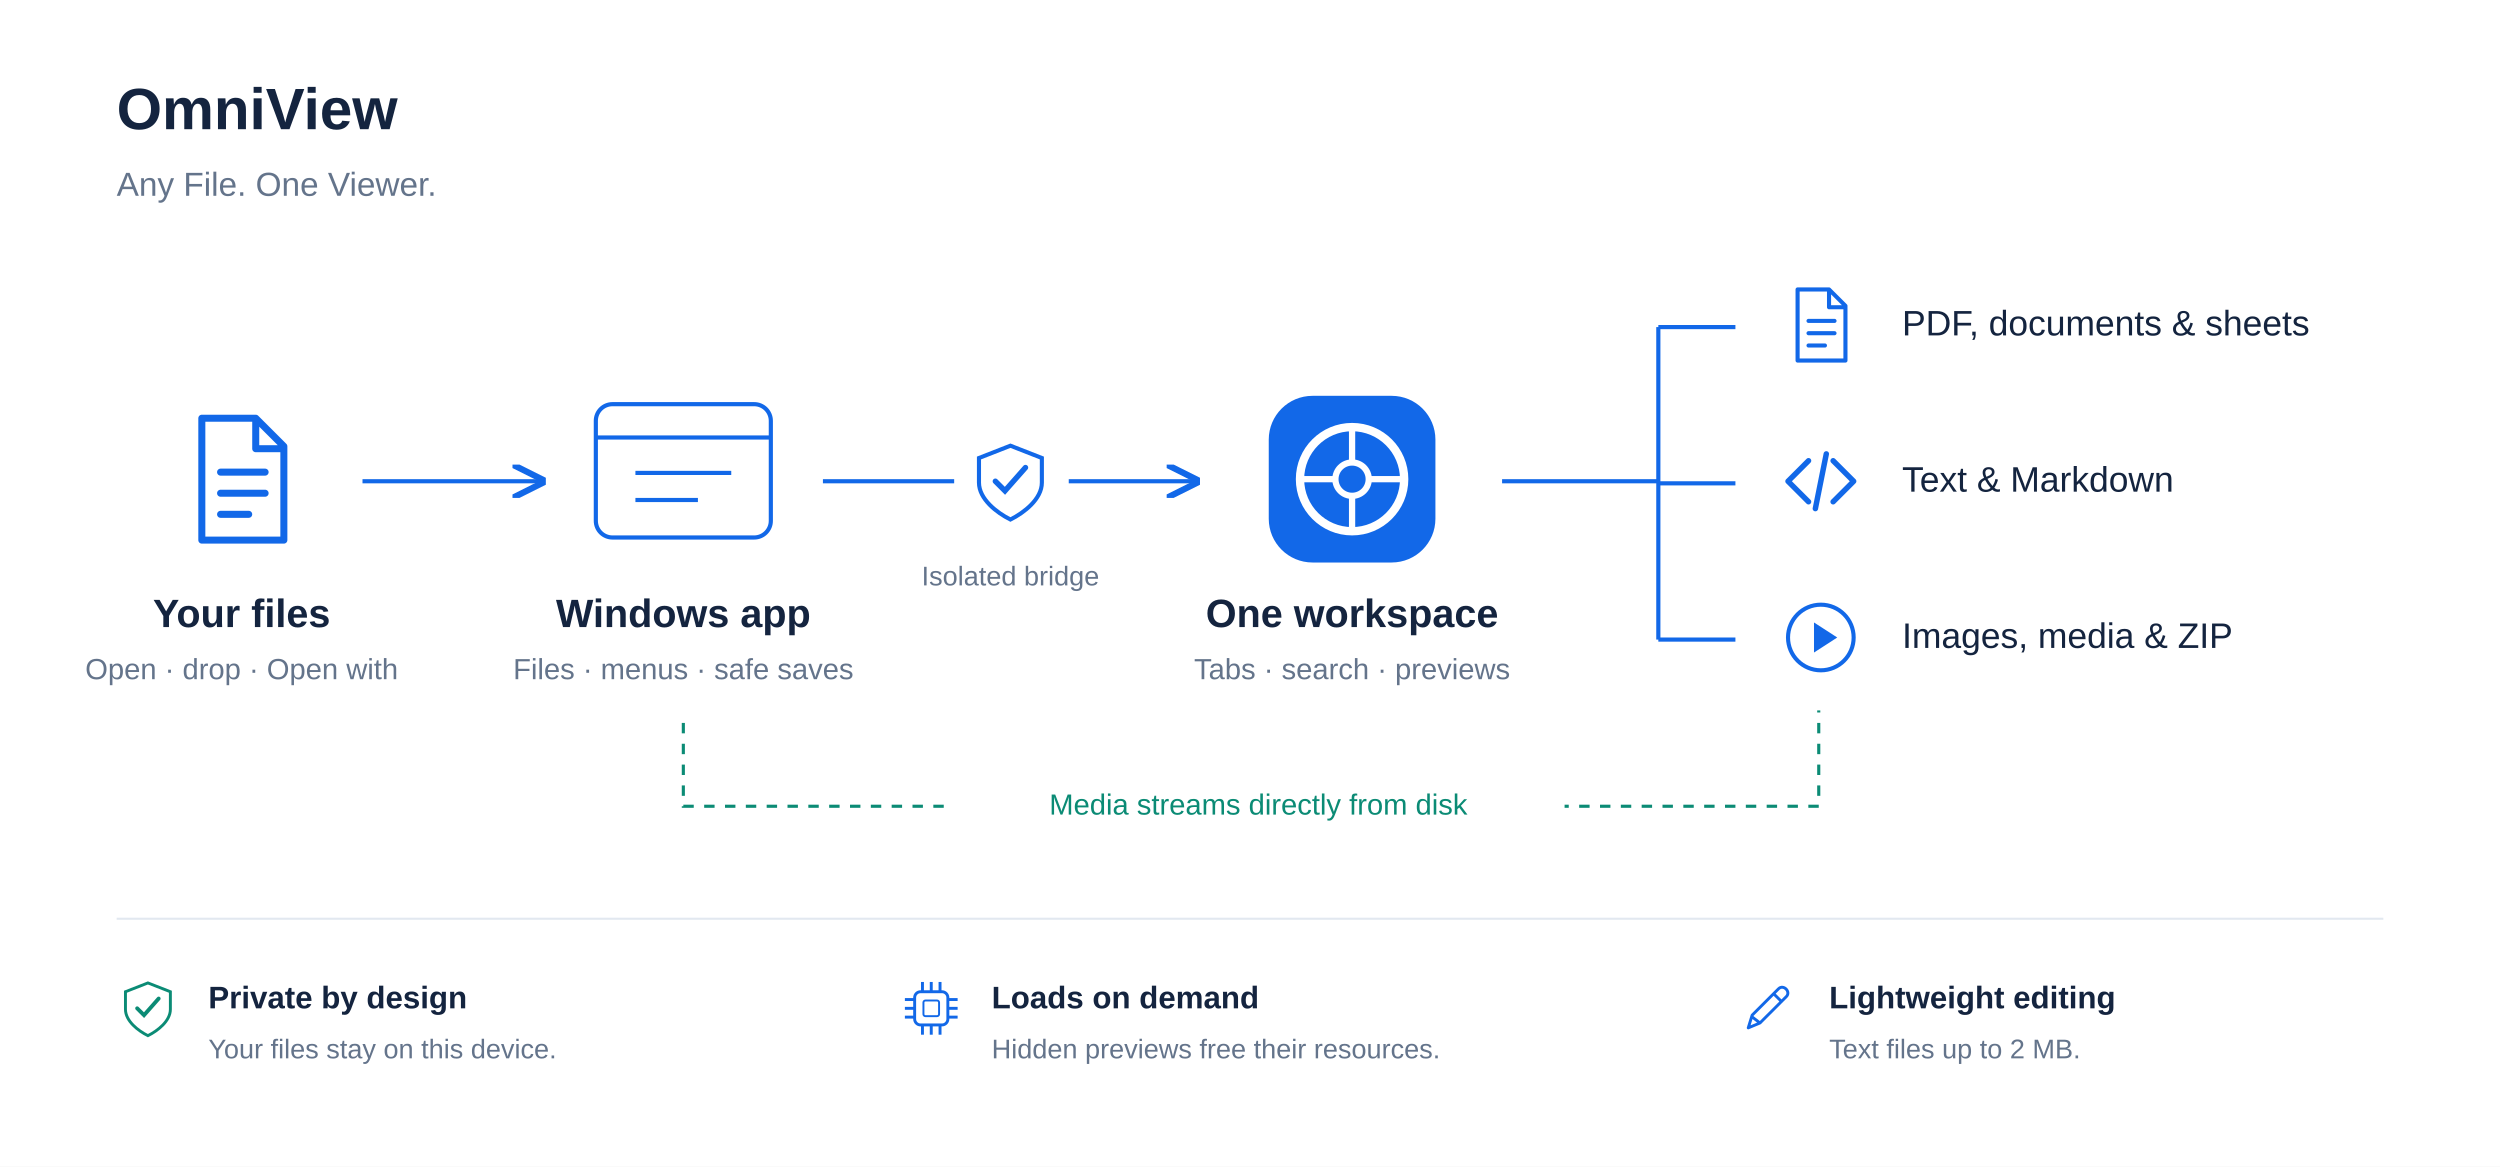
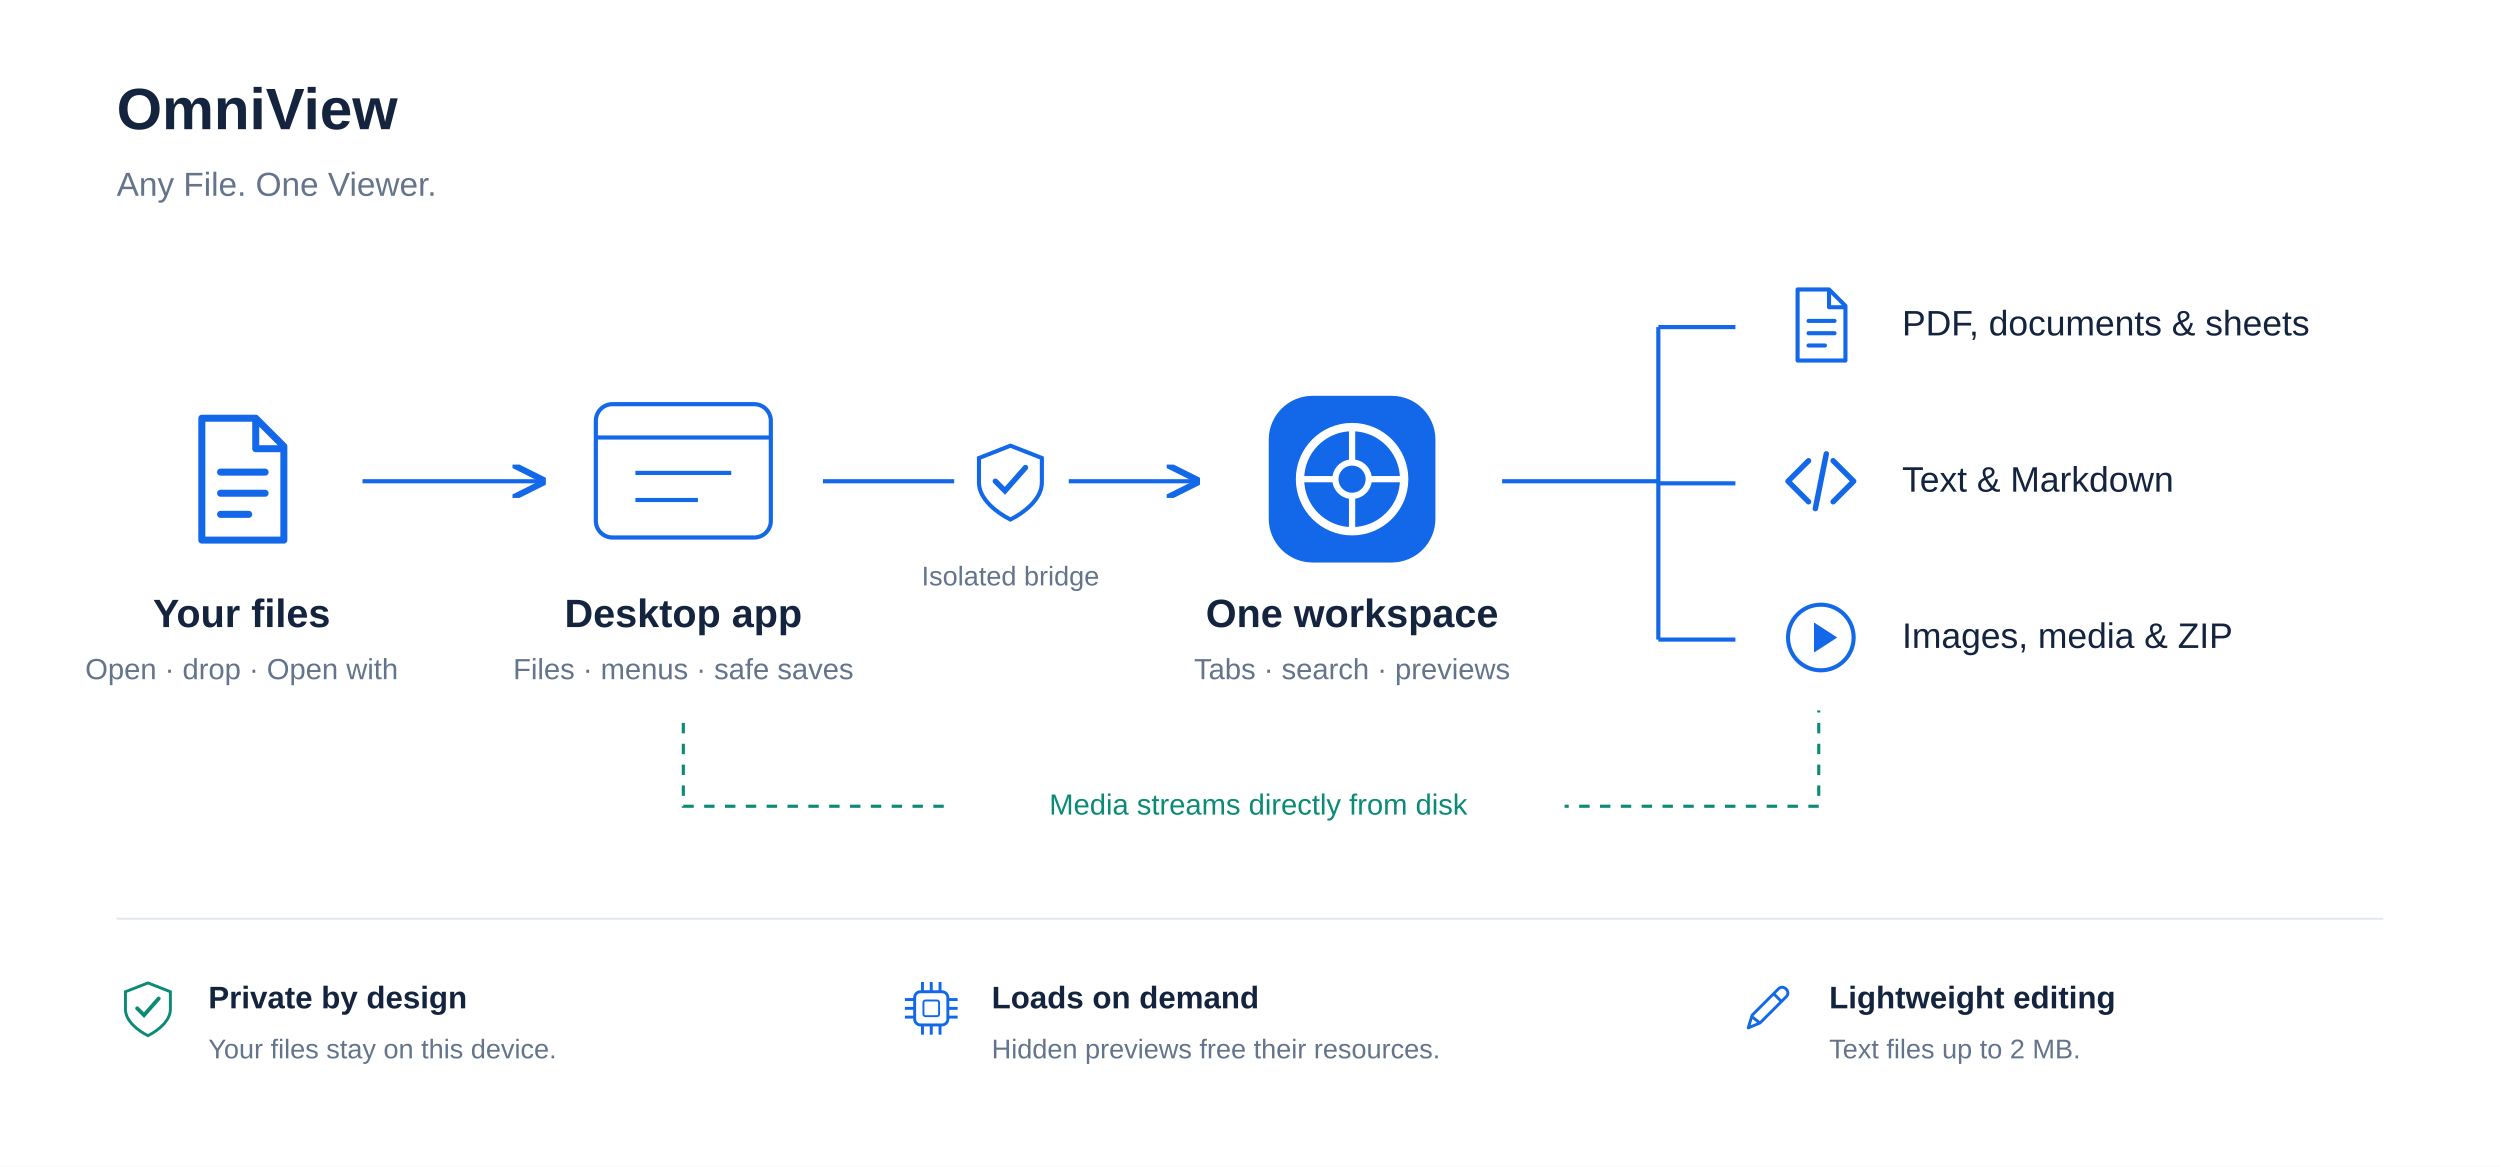
<svg xmlns="http://www.w3.org/2000/svg" width="1200" height="560" viewBox="0 0 1200 560" role="img" aria-labelledby="title desc">
  <defs>
    <marker id="arrow" markerWidth="8" markerHeight="8" refX="7" refY="4" orient="auto">
      <path d="M0 0L8 4L0 8" fill="none" stroke="#1268e8" stroke-width="1.5" />
    </marker>
    <marker id="greenArrow" markerWidth="8" markerHeight="8" refX="7" refY="4" orient="auto">
      <path d="M0 0L8 4L0 8" fill="none" stroke="#0b8b75" stroke-width="1.5" />
    </marker>
    <symbol id="doc" viewBox="0 0 64 64">
      <path d="M15 6h23l12 12v40H15zM38 6v13h12M23 29h19M23 38h19M23 47h12" fill="none" stroke="currentColor" stroke-width="3" stroke-linecap="round" stroke-linejoin="round" />
    </symbol>
    <symbol id="sheet" viewBox="0 0 64 64">
      <rect x="8" y="11" width="48" height="43" rx="5" fill="none" stroke="currentColor" stroke-width="3" />
      <path d="M8 24h48M8 35h48M8 45h48M23 24v30M40 24v30" stroke="currentColor" stroke-width="2" />
    </symbol>
    <symbol id="code" viewBox="0 0 64 64">
      <path d="m23 17-15 15 15 15m18-30 15 15-15 15M36 12l-8 40" fill="none" stroke="currentColor" stroke-width="4" stroke-linecap="round" stroke-linejoin="round" />
    </symbol>
    <symbol id="image" viewBox="0 0 64 64">
      <rect x="8" y="10" width="48" height="44" rx="5" fill="none" stroke="currentColor" stroke-width="3" />
      <circle cx="23" cy="24" r="5" fill="currentColor" />
      <path d="m9 47 16-12 10 7 11-17 10 20" fill="none" stroke="currentColor" stroke-width="3" stroke-linejoin="round" />
    </symbol>
    <symbol id="play" viewBox="0 0 64 64">
      <circle cx="32" cy="32" r="24" fill="none" stroke="currentColor" stroke-width="3" />
      <path d="m27 21 17 11-17 11z" fill="currentColor" />
    </symbol>
    <symbol id="zip" viewBox="0 0 64 64">
      <path d="M15 6h23l12 12v40H15zM38 6v13h12" fill="none" stroke="currentColor" stroke-width="3" stroke-linejoin="round" />
      <path d="M29 8v6h6v6h-6v6h6v6h-6v6" fill="none" stroke="currentColor" stroke-width="3" />
      <rect x="27" y="38" width="10" height="12" rx="3" fill="none" stroke="currentColor" stroke-width="3" />
    </symbol>
    <symbol id="shield" viewBox="0 0 64 64">
      <path d="m32 6 23 9v18c0 12-13 22-23 27C22 55 9 45 9 33V15z" fill="none" stroke="currentColor" stroke-width="3" />
      <path d="m21 32 7 7 15-17" fill="none" stroke="currentColor" stroke-width="4" stroke-linecap="round" />
    </symbol>
    <symbol id="chip" viewBox="0 0 64 64">
      <rect x="15" y="15" width="34" height="34" rx="6" fill="none" stroke="currentColor" stroke-width="3" />
      <rect x="24" y="24" width="16" height="16" rx="2" fill="none" stroke="currentColor" stroke-width="2" />
      <path d="M23 5v10M32 5v10M41 5v10M23 49v10M32 49v10M41 49v10M5 23h10M5 32h10M5 41h10M49 23h10M49 32h10M49 41h10" stroke="currentColor" stroke-width="3" />
    </symbol>
    <symbol id="pencil" viewBox="0 0 64 64">
      <path d="m15 39 27-27c5-5 13 3 8 8L23 47l-12 5zM37 17l9 9M14 40l9 7" fill="none" stroke="currentColor" stroke-width="3" stroke-linejoin="round" />
    </symbol>
  </defs>
  <rect width="1200" height="560" fill="#ffffff" />
  <g font-family="Segoe UI,Arial,sans-serif" fill="#14243f">
    <text x="56" y="62" font-size="28" font-weight="700">OmniView</text>
    <text x="56" y="94" font-size="16" fill="#64748b">Any File. One Viewer.</text>
    <use href="#doc" x="80" y="194" width="72" height="72" color="#1268e8" />
    <text x="116" y="301" text-anchor="middle" font-size="19" font-weight="600">Your files</text>
    <text x="116" y="326" text-anchor="middle" font-size="14" fill="#64748b">Open · drop · Open with</text>
    <path d="M174 231h86" stroke="#1268e8" stroke-width="2" marker-end="url(#arrow)" />
    <rect x="286" y="194" width="84" height="64" rx="8" fill="none" stroke="#1268e8" stroke-width="2" />
    <path d="M286 210h84m-65 17h46m-46 13h30" stroke="#1268e8" stroke-width="2" />
-     <text x="328" y="301" text-anchor="middle" font-size="19" font-weight="600">Windows app</text>
+     <text x="328" y="301" text-anchor="middle" font-size="19" font-weight="600">Desktop app</text>
    <text x="328" y="326" text-anchor="middle" font-size="14" fill="#64748b">Files · menus · safe saves</text>
    <path d="M395 231h63" stroke="#1268e8" stroke-width="2" />
    <use href="#shield" x="464" y="210" width="42" height="42" color="#1268e8" />
    <text x="485" y="281" text-anchor="middle" font-size="13" fill="#64748b">Isolated bridge</text>
    <path d="M513 231h61" stroke="#1268e8" stroke-width="2" marker-end="url(#arrow)" />
    <rect x="609" y="190" width="80" height="80" rx="21" fill="#1268e8" />
    <circle cx="649" cy="230" r="25" fill="none" stroke="white" stroke-width="4" />
    <path d="M649 205v50m-25-25h50" stroke="white" stroke-width="3" />
    <circle cx="649" cy="230" r="8" fill="#1268e8" stroke="white" stroke-width="3" />
    <text x="649" y="301" text-anchor="middle" font-size="19" font-weight="600">One workspace</text>
    <text x="649" y="326" text-anchor="middle" font-size="14" fill="#64748b">Tabs · search · previews</text>
    <path d="M721 231h75m0-74v150m0-150h37m-37 75h37m-37 75h37" fill="none" stroke="#1268e8" stroke-width="2" />
    <use href="#doc" x="853" y="135" width="42" height="42" color="#1268e8" />
    <text x="913" y="161" font-size="17">PDF, documents &amp; sheets</text>
    <use href="#code" x="853" y="210" width="42" height="42" color="#1268e8" />
    <text x="913" y="236" font-size="17">Text &amp; Markdown</text>
    <use href="#play" x="853" y="285" width="42" height="42" color="#1268e8" />
    <text x="913" y="311" font-size="17">Images, media &amp; ZIP</text>
    <path d="M328 347v40h545v-46" fill="none" stroke="#0b8b75" stroke-width="1.5" stroke-dasharray="5 5" />
    <rect x="457" y="372" width="294" height="28" fill="white" />
    <text x="604" y="391" text-anchor="middle" font-size="14" fill="#0b8b75">Media streams directly from disk</text>
    <path d="M56 441h1088" stroke="#e2e8f0" />
    <use href="#shield" x="56" y="469" width="30" height="30" color="#0b8b75" />
    <text x="100" y="484" font-size="15" font-weight="600">Private by design</text>
    <text x="100" y="508" font-size="13" fill="#64748b">Your files stay on this device.</text>
    <use href="#chip" x="432" y="469" width="30" height="30" color="#1268e8" />
    <text x="476" y="484" font-size="15" font-weight="600">Loads on demand</text>
    <text x="476" y="508" font-size="13" fill="#64748b">Hidden previews free their resources.</text>
    <use href="#pencil" x="834" y="469" width="30" height="30" color="#1268e8" />
    <text x="878" y="484" font-size="15" font-weight="600">Lightweight editing</text>
    <text x="878" y="508" font-size="13" fill="#64748b">Text files up to 2 MB.</text>
  </g>
</svg>
